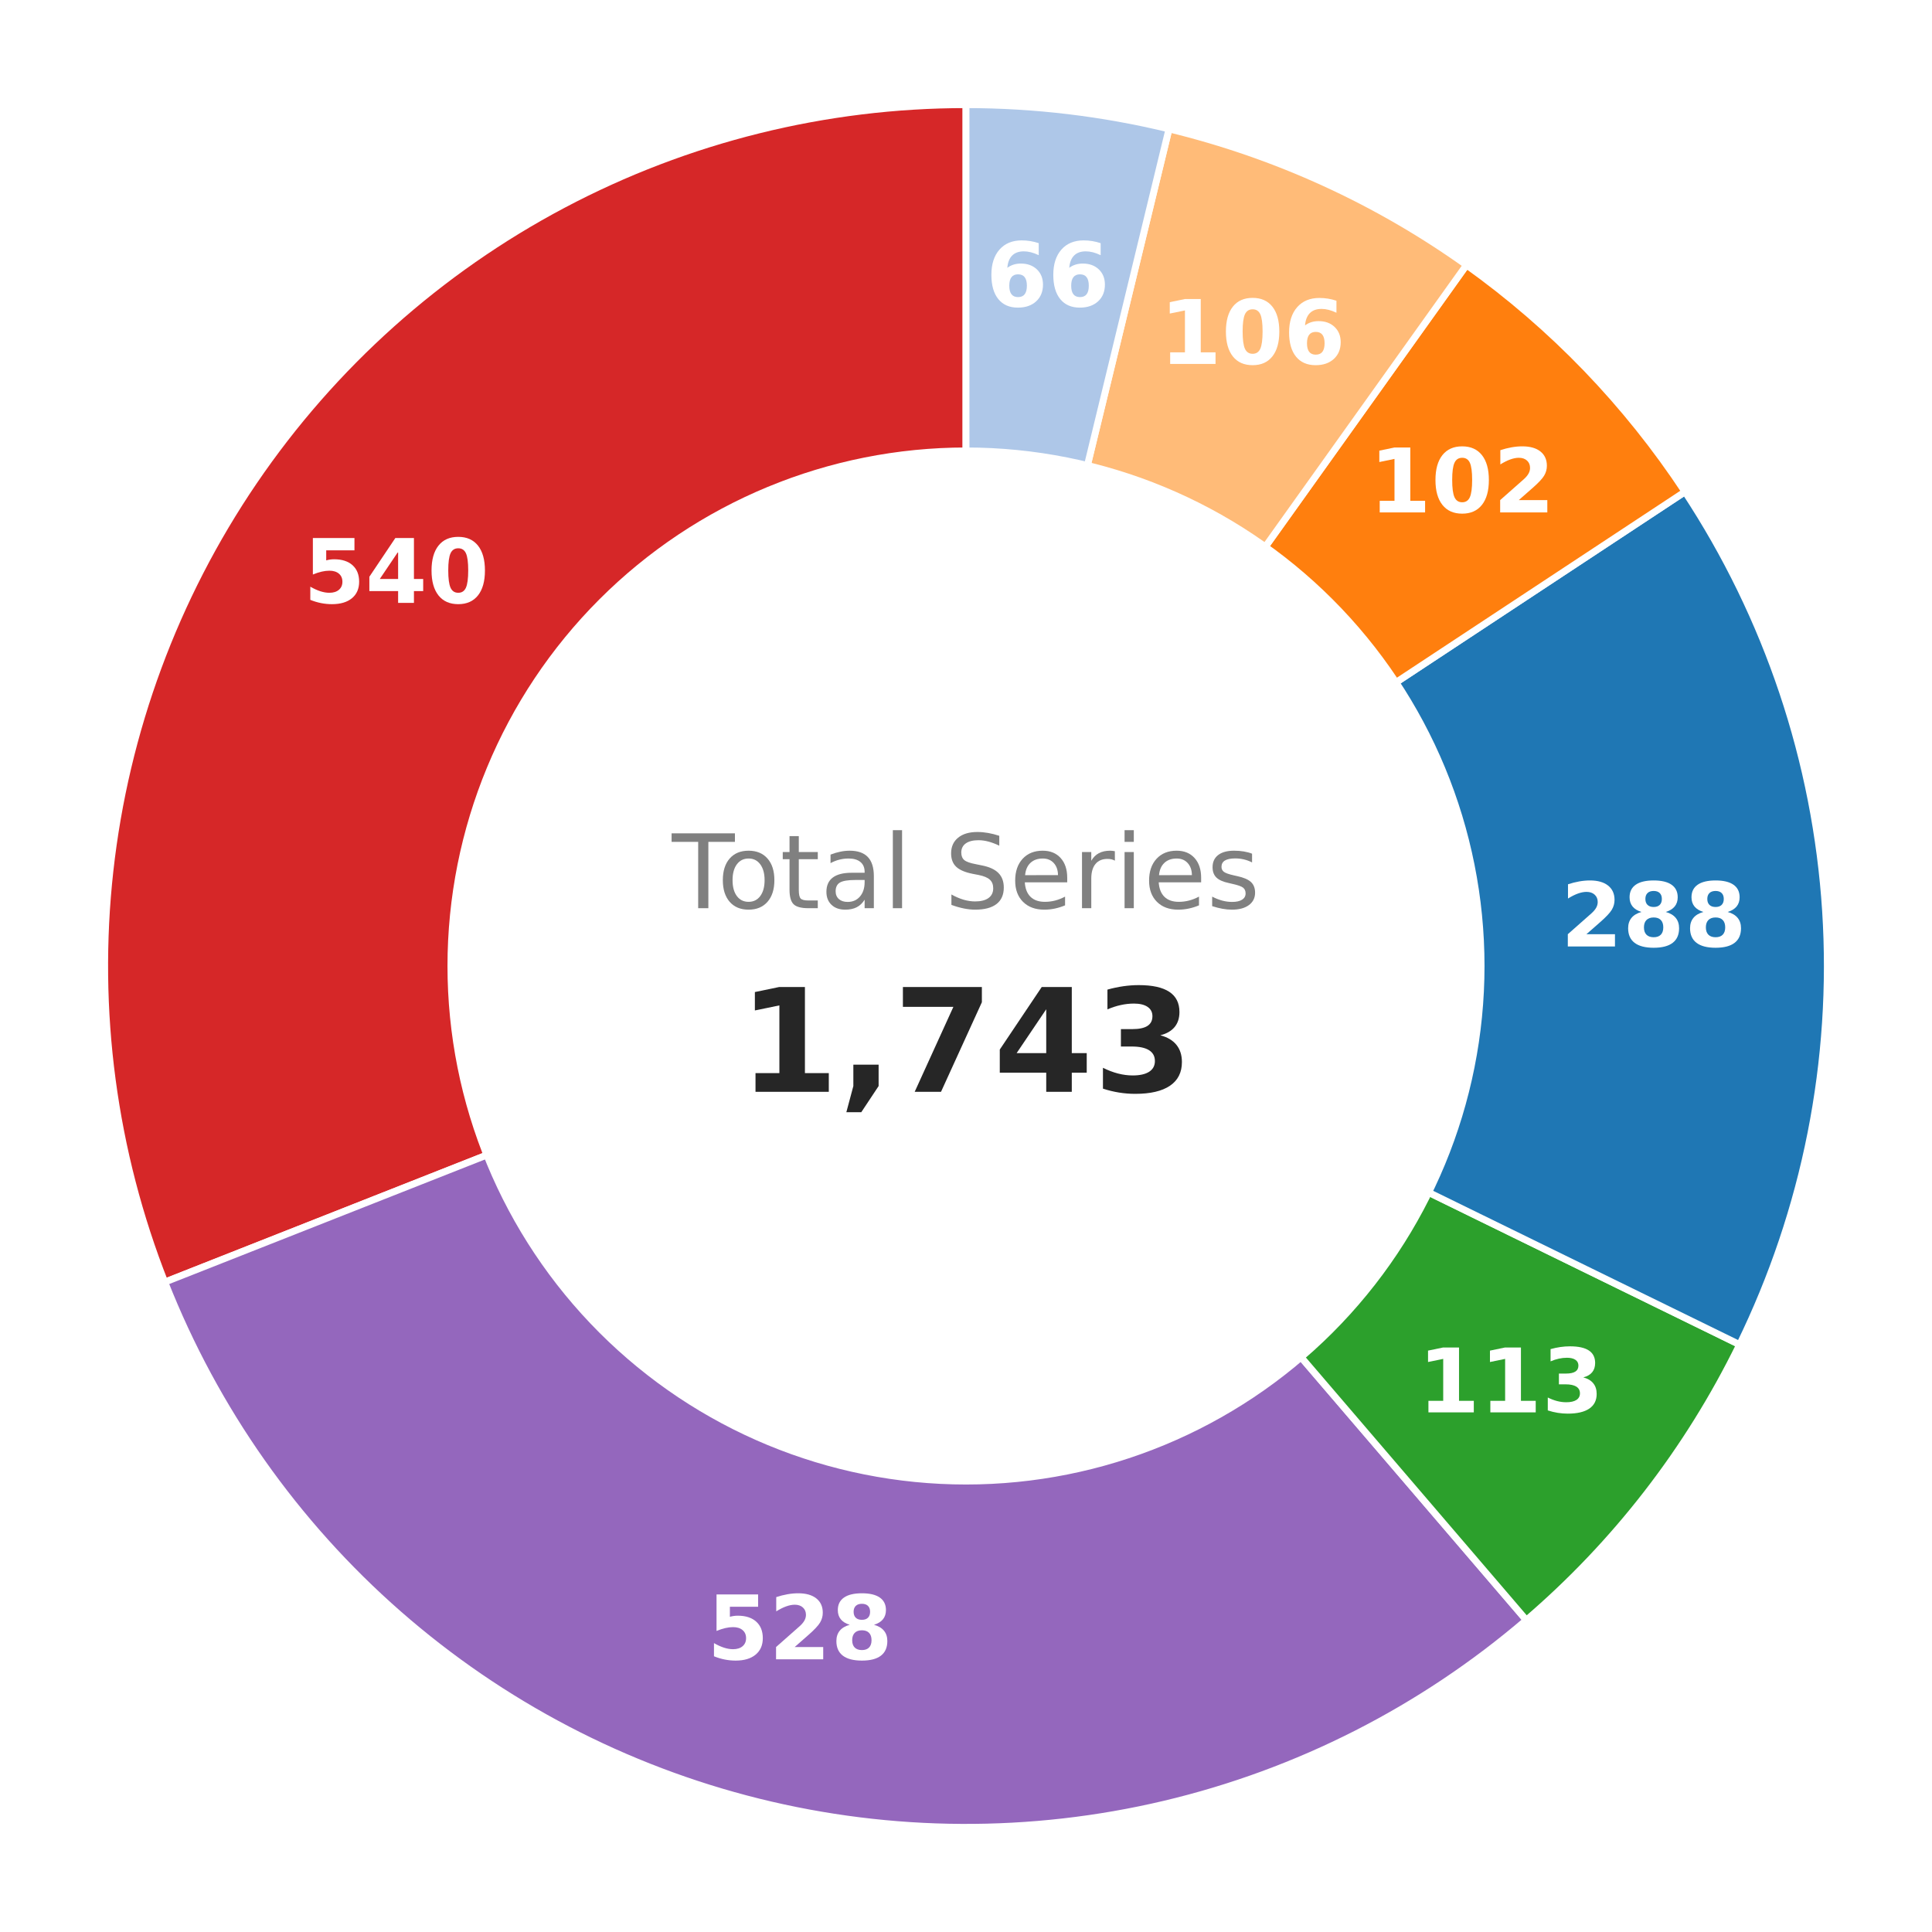
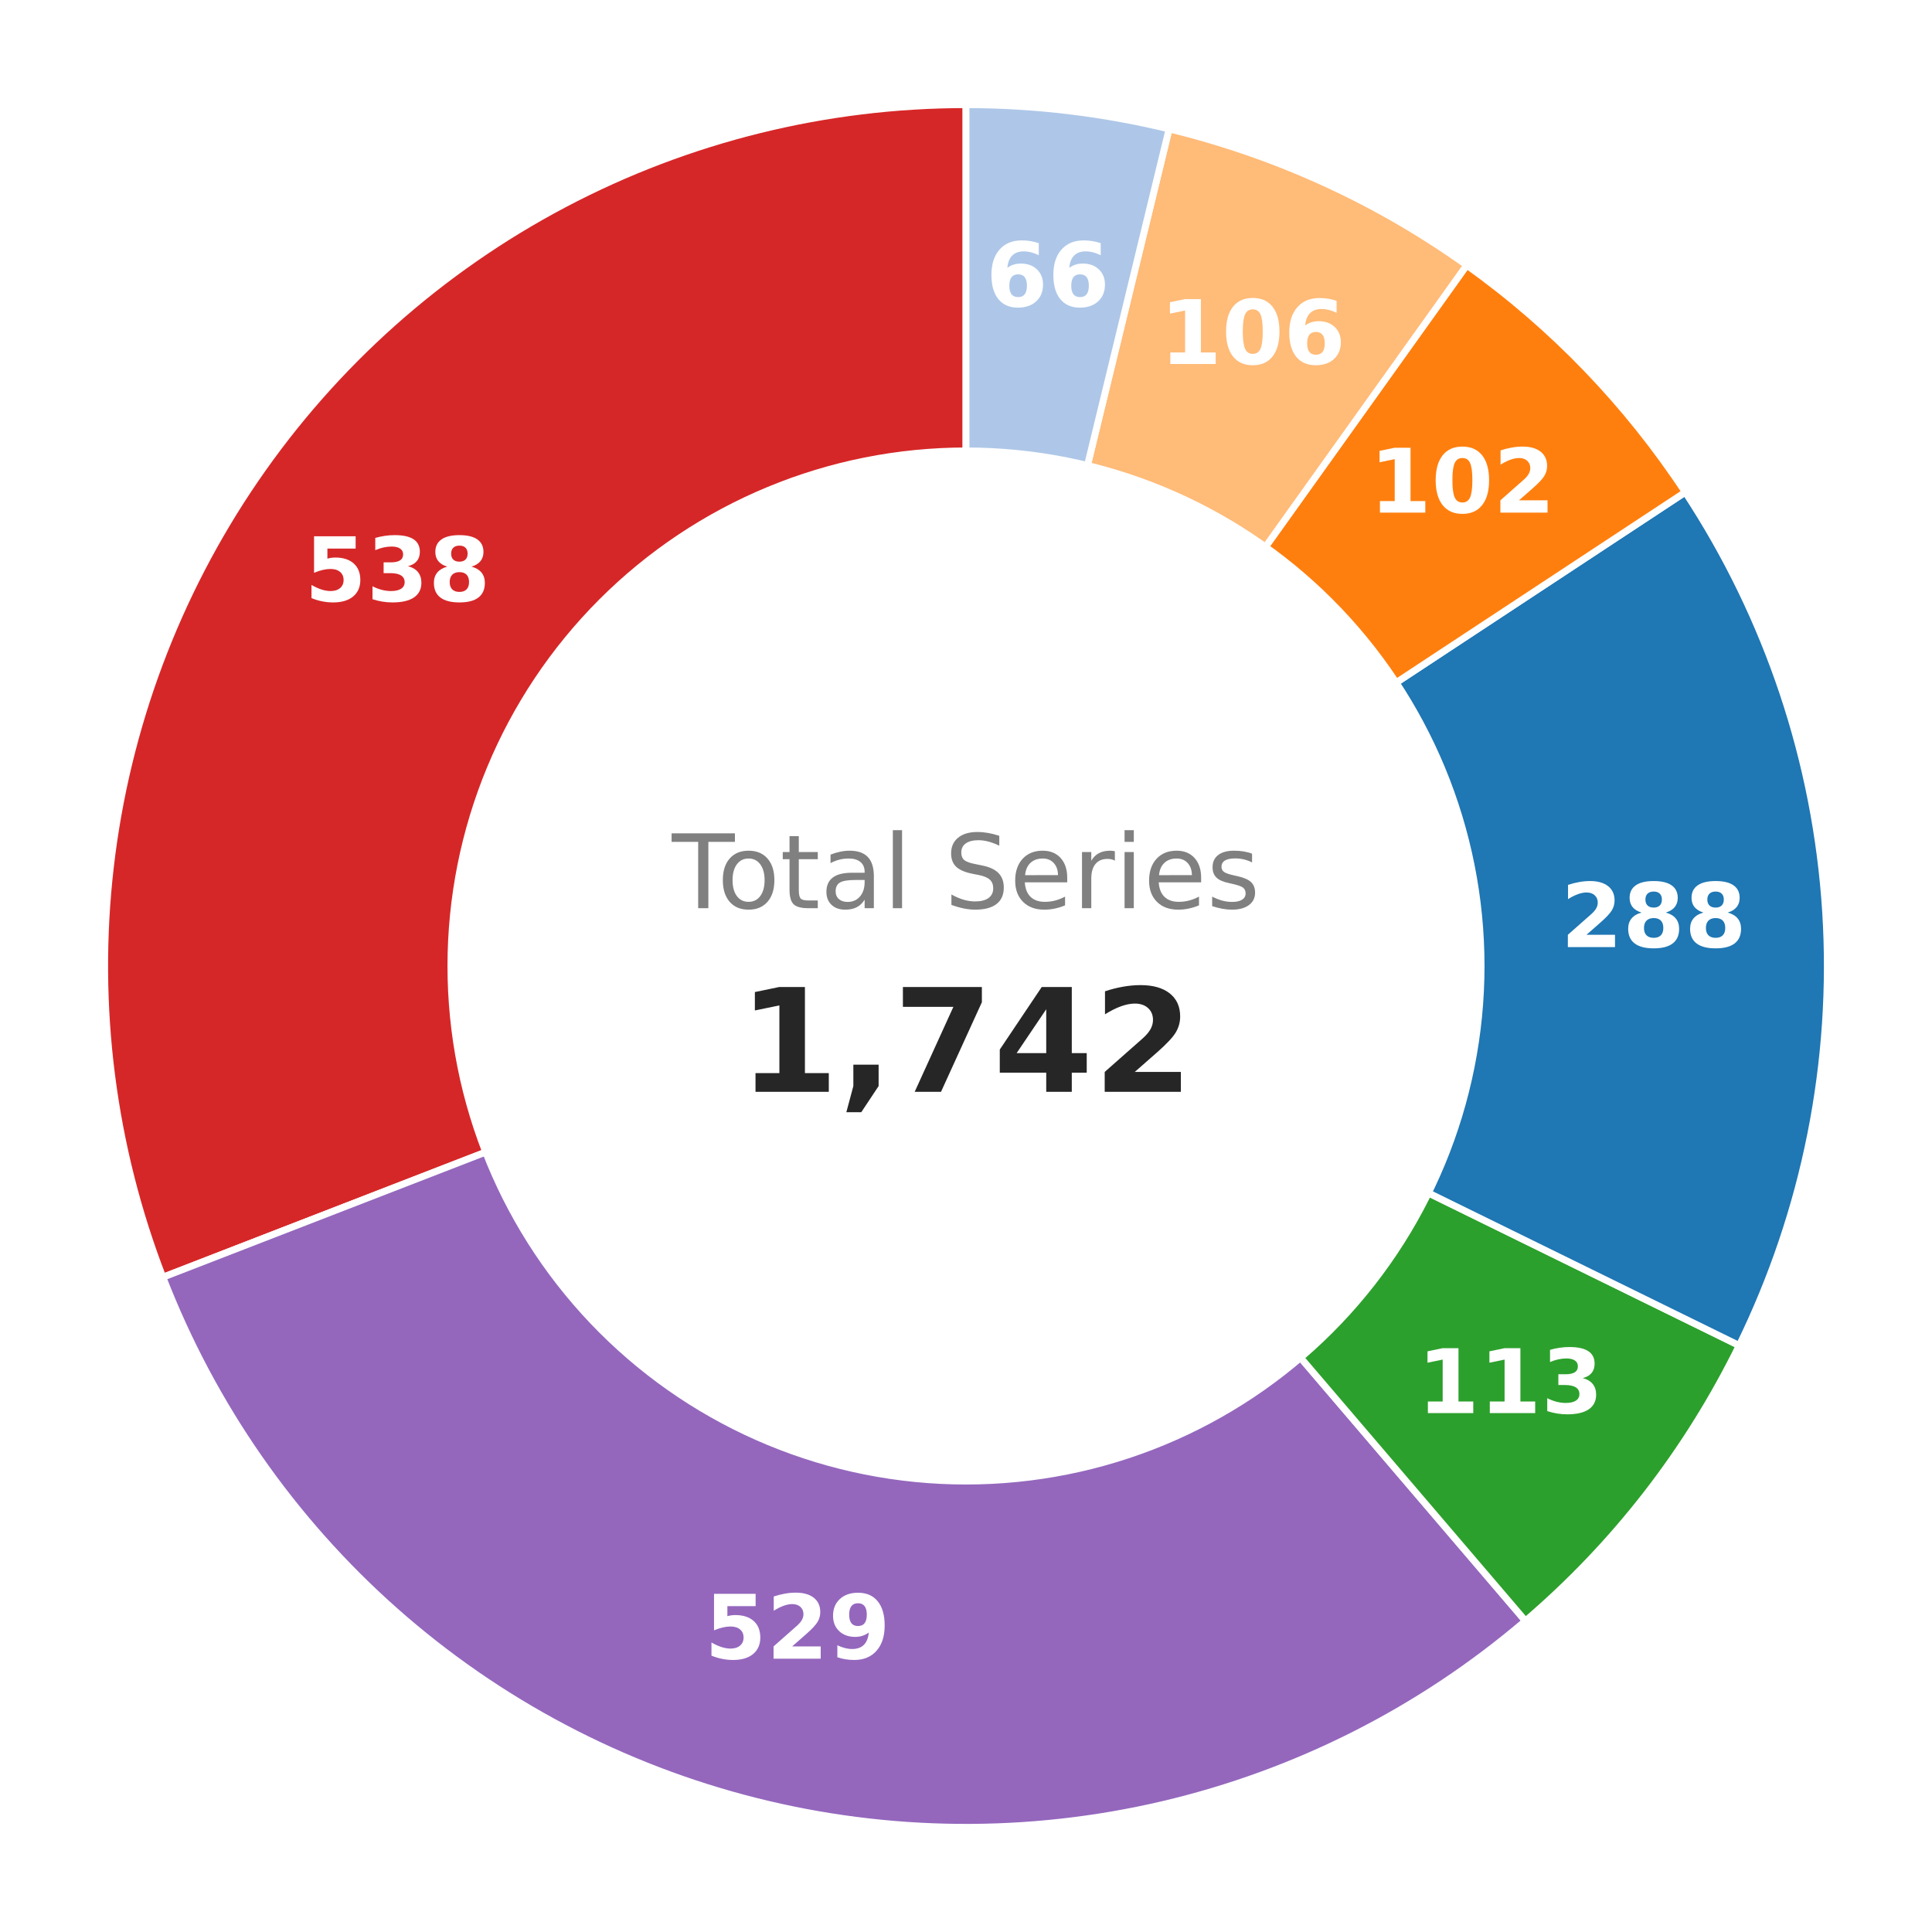
<svg xmlns="http://www.w3.org/2000/svg" xmlns:xlink="http://www.w3.org/1999/xlink" width="564.48pt" height="564.48pt" viewBox="0 0 564.48 564.48" version="1.1">
  <defs>
    <style type="text/css">*{stroke-linejoin: round; stroke-linecap: butt}</style>
  </defs>
  <g id="figure_1">
    <g id="patch_1">
      <path d="M 0 564.48  L 564.48 564.48  L 564.48 0  L 0 0  z " style="fill: #ffffff" />
    </g>
    <g id="axes_1">
      <g id="matplotlib.axis_1" />
      <g id="matplotlib.axis_2" />
      <g id="patch_2">
-         <path d="M 282.24 30.58  C 241.216 30.58 200.808 40.611 164.547 59.797  C 128.286 78.982 97.26 106.746 74.181 140.662  C 51.102 174.579 36.662 213.629 32.124 254.401  C 27.586 295.173 33.086 336.443 48.142 374.604  L 282.24 282.24  z " style="fill: #d62728; stroke: #ffffff; stroke-width: 2; stroke-linejoin: miter" />
+         <path d="M 282.24 30.58  C 241.346 30.58 201.062 40.548 164.886 59.618  C 128.71 78.687 97.722 106.29 74.613 140.029  C 51.505 173.768 36.964 212.636 32.254 253.258  C 27.545 293.88 32.807 335.044 47.584 373.175  L 282.24 282.24  z " style="fill: #d62728; stroke: #ffffff; stroke-width: 2; stroke-linejoin: miter" />
      </g>
      <g id="patch_3">
-         <path d="M 48.142 374.604  C 62.861 411.909 86.286 445.161 116.458 471.579  C 146.63 497.997 182.685 516.825 221.607 526.487  C 260.53 536.149 301.203 536.369 340.228 527.128  C 379.252 517.888 415.508 499.451 445.964 473.361  L 282.24 282.24  z " style="fill: #9467bd; stroke: #ffffff; stroke-width: 2; stroke-linejoin: miter" />
+         <path d="M 47.584 373.175  C 62.111 410.662 85.412 444.128 115.528 470.761  C 145.645 497.394 181.71 516.426 220.693 526.258  C 259.675 536.09 300.452 536.44 339.598 527.277  C 378.743 518.114 415.129 499.702 445.697 473.589  L 282.24 282.24  z " style="fill: #9467bd; stroke: #ffffff; stroke-width: 2; stroke-linejoin: miter" />
      </g>
      <g id="patch_4">
-         <path d="M 445.964 473.361  C 458.951 462.236 470.77 449.816 481.238 436.294  C 491.706 422.773 500.768 408.219 508.285 392.86  L 282.24 282.24  z " style="fill: #2ca02c; stroke: #ffffff; stroke-width: 2; stroke-linejoin: miter" />
+         <path d="M 445.697 473.589  C 458.707 462.476 470.549 450.065 481.04 436.549  C 491.532 423.033 500.617 408.482 508.156 393.122  L 282.24 282.24  z " style="fill: #2ca02c; stroke: #ffffff; stroke-width: 2; stroke-linejoin: miter" />
      </g>
      <g id="patch_5">
-         <path d="M 508.285 392.86  C 527.532 353.529 536.185 309.847 533.385 266.149  C 530.585 222.45 516.428 180.23 492.319 143.677  L 282.24 282.24  z " style="fill: #1f77b4; stroke: #ffffff; stroke-width: 2; stroke-linejoin: miter" />
+         <path d="M 508.156 393.122  C 527.46 353.791 536.163 310.092 533.399 266.366  C 530.635 222.64 516.5 180.384 492.397 143.796  L 282.24 282.24  z " style="fill: #1f77b4; stroke: #ffffff; stroke-width: 2; stroke-linejoin: miter" />
      </g>
      <g id="patch_6">
-         <path d="M 492.319 143.677  C 483.821 130.794 474.157 118.72 463.448 107.607  C 452.738 96.495 441.029 86.391 428.469 77.423  L 282.24 282.24  z " style="fill: #ff7f0e; stroke: #ffffff; stroke-width: 2; stroke-linejoin: miter" />
+         <path d="M 492.397 143.796  C 483.902 130.901 474.238 118.815 463.528 107.691  C 452.818 96.567 441.106 86.453 428.542 77.476  L 282.24 282.24  z " style="fill: #ff7f0e; stroke: #ffffff; stroke-width: 2; stroke-linejoin: miter" />
      </g>
      <g id="patch_7">
-         <path d="M 428.469 77.423  C 415.415 68.104 401.5 60.053 386.915 53.382  C 372.329 46.711 357.138 41.449 341.551 37.669  L 282.24 282.24  z " style="fill: #ffbb78; stroke: #ffffff; stroke-width: 2; stroke-linejoin: miter" />
+         <path d="M 428.542 77.476  C 415.484 68.146 401.564 60.087 386.971 53.408  C 372.378 46.729 357.18 41.462 341.584 37.677  L 282.24 282.24  z " style="fill: #ffbb78; stroke: #ffffff; stroke-width: 2; stroke-linejoin: miter" />
      </g>
      <g id="patch_8">
-         <path d="M 341.551 37.669  C 331.85 35.317 322.018 33.543 312.107 32.359  C 302.195 31.174 292.222 30.58 282.24 30.58  L 282.24 282.24  z " style="fill: #aec7e8; stroke: #ffffff; stroke-width: 2; stroke-linejoin: miter" />
+         <path d="M 341.584 37.677  C 331.878 35.322 322.041 33.547 312.124 32.361  C 302.207 31.175 292.228 30.58 282.24 30.58  L 282.24 282.24  z " style="fill: #aec7e8; stroke: #ffffff; stroke-width: 2; stroke-linejoin: miter" />
      </g>
      <g id="patch_9">
-         <path d="M 282.24 433.236  C 322.285 433.236 360.694 417.326 389.01 389.011  C 417.326 360.695 433.236 322.285 433.236 282.24  C 433.236 242.196 417.326 203.786 389.01 175.47  C 360.694 147.154 322.285 131.244 282.24 131.244  C 242.195 131.244 203.785 147.154 175.47 175.47  C 147.154 203.786 131.244 242.196 131.244 282.24  C 131.244 322.285 147.154 360.695 175.47 389.011  C 203.785 417.326 242.195 433.236 282.24 433.236  z " clip-path="url(#p1afae24720)" style="fill: #ffffff; stroke: #ffffff; stroke-linejoin: miter" />
+         <path d="M 282.24 433.236  C 322.285 433.236 360.694 417.326 389.01 389.011  C 417.326 360.695 433.236 322.285 433.236 282.24  C 433.236 242.196 417.326 203.786 389.01 175.47  C 360.694 147.154 322.285 131.244 282.24 131.244  C 242.195 131.244 203.785 147.154 175.47 175.47  C 147.154 203.786 131.244 242.196 131.244 282.24  C 131.244 322.285 147.154 360.695 175.47 389.011  C 203.785 417.326 242.195 433.236 282.24 433.236  z " clip-path="url(#p1d657bf684)" style="fill: #ffffff; stroke: #ffffff; stroke-linejoin: miter" />
      </g>
      <g id="text_1">
-         <g style="fill: #ffffff" transform="translate(88.6573 176.1524) scale(0.26 -0.26)">
+         <g style="fill: #ffffff" transform="translate(89.0033 175.6456) scale(0.26 -0.26)">
          <defs>
            <path id="DejaVuSans-Bold-35" d="M 678 4666  L 3669 4666  L 3669 3781  L 1638 3781  L 1638 3059  Q 1775 3097 1914 3117  Q 2053 3138 2203 3138  Q 3056 3138 3531 2711  Q 4006 2284 4006 1522  Q 4006 766 3489 337  Q 2972 -91 2053 -91  Q 1656 -91 1267 -14  Q 878 63 494 219  L 494 1166  Q 875 947 1217 837  Q 1559 728 1863 728  Q 2300 728 2551 942  Q 2803 1156 2803 1522  Q 2803 1891 2551 2103  Q 2300 2316 1863 2316  Q 1603 2316 1309 2248  Q 1016 2181 678 2041  L 678 4666  z " transform="scale(0.015625)" />
-             <path id="DejaVuSans-Bold-34" d="M 2356 3675  L 1038 1722  L 2356 1722  L 2356 3675  z M 2156 4666  L 3494 4666  L 3494 1722  L 4159 1722  L 4159 850  L 3494 850  L 3494 0  L 2356 0  L 2356 850  L 288 850  L 288 1881  L 2156 4666  z " transform="scale(0.015625)" />
-             <path id="DejaVuSans-Bold-30" d="M 2944 2338  Q 2944 3213 2780 3570  Q 2616 3928 2228 3928  Q 1841 3928 1675 3570  Q 1509 3213 1509 2338  Q 1509 1453 1675 1090  Q 1841 728 2228 728  Q 2613 728 2778 1090  Q 2944 1453 2944 2338  z M 4147 2328  Q 4147 1169 3647 539  Q 3147 -91 2228 -91  Q 1306 -91 806 539  Q 306 1169 306 2328  Q 306 3491 806 4120  Q 1306 4750 2228 4750  Q 3147 4750 3647 4120  Q 4147 3491 4147 2328  z " transform="scale(0.015625)" />
+             <path id="DejaVuSans-Bold-33" d="M 2981 2516  Q 3453 2394 3698 2092  Q 3944 1791 3944 1325  Q 3944 631 3412 270  Q 2881 -91 1863 -91  Q 1503 -91 1142 -33  Q 781 25 428 141  L 428 1069  Q 766 900 1098 814  Q 1431 728 1753 728  Q 2231 728 2486 893  Q 2741 1059 2741 1369  Q 2741 1688 2480 1852  Q 2219 2016 1709 2016  L 1228 2016  L 1228 2791  L 1734 2791  Q 2188 2791 2409 2933  Q 2631 3075 2631 3366  Q 2631 3634 2415 3781  Q 2200 3928 1806 3928  Q 1516 3928 1219 3862  Q 922 3797 628 3669  L 628 4550  Q 984 4650 1334 4700  Q 1684 4750 2022 4750  Q 2931 4750 3382 4451  Q 3834 4153 3834 3553  Q 3834 3144 3618 2883  Q 3403 2622 2981 2516  z " transform="scale(0.015625)" />
+             <path id="DejaVuSans-Bold-38" d="M 2228 2088  Q 1891 2088 1709 1903  Q 1528 1719 1528 1375  Q 1528 1031 1709 848  Q 1891 666 2228 666  Q 2563 666 2741 848  Q 2919 1031 2919 1375  Q 2919 1722 2741 1905  Q 2563 2088 2228 2088  z M 1350 2484  Q 925 2613 709 2878  Q 494 3144 494 3541  Q 494 4131 934 4440  Q 1375 4750 2228 4750  Q 3075 4750 3515 4442  Q 3956 4134 3956 3541  Q 3956 3144 3739 2878  Q 3522 2613 3097 2484  Q 3572 2353 3814 2058  Q 4056 1763 4056 1313  Q 4056 619 3595 264  Q 3134 -91 2228 -91  Q 1319 -91 855 264  Q 391 619 391 1313  Q 391 1763 633 2058  Q 875 2353 1350 2484  z M 1631 3419  Q 1631 3141 1786 2991  Q 1941 2841 2228 2841  Q 2509 2841 2662 2991  Q 2816 3141 2816 3419  Q 2816 3697 2662 3845  Q 2509 3994 2228 3994  Q 1941 3994 1786 3844  Q 1631 3694 1631 3419  z " transform="scale(0.015625)" />
          </defs>
          <use xlink:href="#DejaVuSans-Bold-35" />
-           <use xlink:href="#DejaVuSans-Bold-34" x="69.58" />
-           <use xlink:href="#DejaVuSans-Bold-30" x="139.16" />
+           <use xlink:href="#DejaVuSans-Bold-33" x="69.58" />
+           <use xlink:href="#DejaVuSans-Bold-38" x="139.16" />
        </g>
      </g>
      <g id="text_2">
-         <g style="fill: #ffffff" transform="translate(206.5984 484.812) scale(0.26 -0.26)">
+         <g style="fill: #ffffff" transform="translate(205.8667 484.6289) scale(0.26 -0.26)">
          <defs>
            <path id="DejaVuSans-Bold-32" d="M 1844 884  L 3897 884  L 3897 0  L 506 0  L 506 884  L 2209 2388  Q 2438 2594 2547 2791  Q 2656 2988 2656 3200  Q 2656 3528 2436 3728  Q 2216 3928 1850 3928  Q 1569 3928 1234 3808  Q 900 3688 519 3450  L 519 4475  Q 925 4609 1322 4679  Q 1719 4750 2100 4750  Q 2938 4750 3402 4381  Q 3866 4013 3866 3353  Q 3866 2972 3669 2642  Q 3472 2313 2841 1759  L 1844 884  z " transform="scale(0.015625)" />
-             <path id="DejaVuSans-Bold-38" d="M 2228 2088  Q 1891 2088 1709 1903  Q 1528 1719 1528 1375  Q 1528 1031 1709 848  Q 1891 666 2228 666  Q 2563 666 2741 848  Q 2919 1031 2919 1375  Q 2919 1722 2741 1905  Q 2563 2088 2228 2088  z M 1350 2484  Q 925 2613 709 2878  Q 494 3144 494 3541  Q 494 4131 934 4440  Q 1375 4750 2228 4750  Q 3075 4750 3515 4442  Q 3956 4134 3956 3541  Q 3956 3144 3739 2878  Q 3522 2613 3097 2484  Q 3572 2353 3814 2058  Q 4056 1763 4056 1313  Q 4056 619 3595 264  Q 3134 -91 2228 -91  Q 1319 -91 855 264  Q 391 619 391 1313  Q 391 1763 633 2058  Q 875 2353 1350 2484  z M 1631 3419  Q 1631 3141 1786 2991  Q 1941 2841 2228 2841  Q 2509 2841 2662 2991  Q 2816 3141 2816 3419  Q 2816 3697 2662 3845  Q 2509 3994 2228 3994  Q 1941 3994 1786 3844  Q 1631 3694 1631 3419  z " transform="scale(0.015625)" />
+             <path id="DejaVuSans-Bold-39" d="M 641 103  L 641 966  Q 928 831 1190 764  Q 1453 697 1709 697  Q 2247 697 2547 995  Q 2847 1294 2900 1881  Q 2688 1725 2447 1647  Q 2206 1569 1925 1569  Q 1209 1569 770 1986  Q 331 2403 331 3084  Q 331 3838 820 4291  Q 1309 4744 2131 4744  Q 3044 4744 3544 4128  Q 4044 3513 4044 2388  Q 4044 1231 3459 570  Q 2875 -91 1856 -91  Q 1528 -91 1228 -42  Q 928 6 641 103  z M 2125 2350  Q 2441 2350 2600 2554  Q 2759 2759 2759 3169  Q 2759 3575 2600 3781  Q 2441 3988 2125 3988  Q 1809 3988 1650 3781  Q 1491 3575 1491 3169  Q 1491 2759 1650 2554  Q 1809 2350 2125 2350  z " transform="scale(0.015625)" />
          </defs>
          <use xlink:href="#DejaVuSans-Bold-35" />
          <use xlink:href="#DejaVuSans-Bold-32" x="69.58" />
-           <use xlink:href="#DejaVuSans-Bold-38" x="139.16" />
+           <use xlink:href="#DejaVuSans-Bold-39" x="139.16" />
        </g>
      </g>
      <g id="text_3">
-         <g style="fill: #ffffff" transform="translate(414.3027 412.6579) scale(0.26 -0.26)">
+         <g style="fill: #ffffff" transform="translate(414.1448 412.8616) scale(0.26 -0.26)">
          <defs>
            <path id="DejaVuSans-Bold-31" d="M 750 831  L 1813 831  L 1813 3847  L 722 3622  L 722 4441  L 1806 4666  L 2950 4666  L 2950 831  L 4013 831  L 4013 0  L 750 0  L 750 831  z " transform="scale(0.015625)" />
-             <path id="DejaVuSans-Bold-33" d="M 2981 2516  Q 3453 2394 3698 2092  Q 3944 1791 3944 1325  Q 3944 631 3412 270  Q 2881 -91 1863 -91  Q 1503 -91 1142 -33  Q 781 25 428 141  L 428 1069  Q 766 900 1098 814  Q 1431 728 1753 728  Q 2231 728 2486 893  Q 2741 1059 2741 1369  Q 2741 1688 2480 1852  Q 2219 2016 1709 2016  L 1228 2016  L 1228 2791  L 1734 2791  Q 2188 2791 2409 2933  Q 2631 3075 2631 3366  Q 2631 3634 2415 3781  Q 2200 3928 1806 3928  Q 1516 3928 1219 3862  Q 922 3797 628 3669  L 628 4550  Q 984 4650 1334 4700  Q 1684 4750 2022 4750  Q 2931 4750 3382 4451  Q 3834 4153 3834 3553  Q 3834 3144 3618 2883  Q 3403 2622 2981 2516  z " transform="scale(0.015625)" />
          </defs>
          <use xlink:href="#DejaVuSans-Bold-31" />
          <use xlink:href="#DejaVuSans-Bold-31" x="69.58" />
          <use xlink:href="#DejaVuSans-Bold-33" x="139.16" />
        </g>
      </g>
      <g id="text_4">
-         <g style="fill: #ffffff" transform="translate(456.0206 276.5413) scale(0.26 -0.26)">
+         <g style="fill: #ffffff" transform="translate(456.0316 276.7151) scale(0.26 -0.26)">
          <use xlink:href="#DejaVuSans-Bold-32" />
          <use xlink:href="#DejaVuSans-Bold-38" x="69.58" />
          <use xlink:href="#DejaVuSans-Bold-38" x="139.16" />
        </g>
      </g>
      <g id="text_5">
-         <g style="fill: #ffffff" transform="translate(400.0705 149.7083) scale(0.26 -0.26)">
+         <g style="fill: #ffffff" transform="translate(400.135 149.7752) scale(0.26 -0.26)">
+           <defs>
+             <path id="DejaVuSans-Bold-30" d="M 2944 2338  Q 2944 3213 2780 3570  Q 2616 3928 2228 3928  Q 1841 3928 1675 3570  Q 1509 3213 1509 2338  Q 1509 1453 1675 1090  Q 1841 728 2228 728  Q 2613 728 2778 1090  Q 2944 1453 2944 2338  z M 4147 2328  Q 4147 1169 3647 539  Q 3147 -91 2228 -91  Q 1306 -91 806 539  Q 306 1169 306 2328  Q 306 3491 806 4120  Q 1306 4750 2228 4750  Q 3147 4750 3647 4120  Q 4147 3491 4147 2328  z " transform="scale(0.015625)" />
+           </defs>
          <use xlink:href="#DejaVuSans-Bold-31" />
          <use xlink:href="#DejaVuSans-Bold-30" x="69.58" />
          <use xlink:href="#DejaVuSans-Bold-32" x="139.16" />
        </g>
      </g>
      <g id="text_6">
-         <g style="fill: #ffffff" transform="translate(338.8442 106.3281) scale(0.26 -0.26)">
+         <g style="fill: #ffffff" transform="translate(338.8893 106.3487) scale(0.26 -0.26)">
          <defs>
            <path id="DejaVuSans-Bold-36" d="M 2316 2303  Q 2000 2303 1842 2098  Q 1684 1894 1684 1484  Q 1684 1075 1842 870  Q 2000 666 2316 666  Q 2634 666 2792 870  Q 2950 1075 2950 1484  Q 2950 1894 2792 2098  Q 2634 2303 2316 2303  z M 3803 4544  L 3803 3681  Q 3506 3822 3243 3889  Q 2981 3956 2731 3956  Q 2194 3956 1894 3657  Q 1594 3359 1544 2772  Q 1750 2925 1990 3001  Q 2231 3078 2516 3078  Q 3231 3078 3670 2659  Q 4109 2241 4109 1563  Q 4109 813 3618 361  Q 3128 -91 2303 -91  Q 1394 -91 895 523  Q 397 1138 397 2266  Q 397 3422 980 4083  Q 1563 4744 2578 4744  Q 2900 4744 3203 4694  Q 3506 4644 3803 4544  z " transform="scale(0.015625)" />
          </defs>
          <use xlink:href="#DejaVuSans-Bold-31" />
          <use xlink:href="#DejaVuSans-Bold-30" x="69.58" />
          <use xlink:href="#DejaVuSans-Bold-36" x="139.16" />
        </g>
      </g>
      <g id="text_7">
-         <g style="fill: #ffffff" transform="translate(288.0429 89.50933) scale(0.26 -0.26)">
+         <g style="fill: #ffffff" transform="translate(288.0566 89.51096) scale(0.26 -0.26)">
          <use xlink:href="#DejaVuSans-Bold-36" />
          <use xlink:href="#DejaVuSans-Bold-36" x="69.58" />
        </g>
      </g>
      <g id="text_8">
        <g style="fill: #808080" transform="translate(196.3134 265.3523) scale(0.3 -0.3)">
          <defs>
            <path id="DejaVuSans-54" d="M -19 4666  L 3928 4666  L 3928 4134  L 2272 4134  L 2272 0  L 1638 0  L 1638 4134  L -19 4134  L -19 4666  z " transform="scale(0.015625)" />
            <path id="DejaVuSans-6f" d="M 1959 3097  Q 1497 3097 1228 2736  Q 959 2375 959 1747  Q 959 1119 1226 758  Q 1494 397 1959 397  Q 2419 397 2687 759  Q 2956 1122 2956 1747  Q 2956 2369 2687 2733  Q 2419 3097 1959 3097  z M 1959 3584  Q 2709 3584 3137 3096  Q 3566 2609 3566 1747  Q 3566 888 3137 398  Q 2709 -91 1959 -91  Q 1206 -91 779 398  Q 353 888 353 1747  Q 353 2609 779 3096  Q 1206 3584 1959 3584  z " transform="scale(0.015625)" />
            <path id="DejaVuSans-74" d="M 1172 4494  L 1172 3500  L 2356 3500  L 2356 3053  L 1172 3053  L 1172 1153  Q 1172 725 1289 603  Q 1406 481 1766 481  L 2356 481  L 2356 0  L 1766 0  Q 1100 0 847 248  Q 594 497 594 1153  L 594 3053  L 172 3053  L 172 3500  L 594 3500  L 594 4494  L 1172 4494  z " transform="scale(0.015625)" />
            <path id="DejaVuSans-61" d="M 2194 1759  Q 1497 1759 1228 1600  Q 959 1441 959 1056  Q 959 750 1161 570  Q 1363 391 1709 391  Q 2188 391 2477 730  Q 2766 1069 2766 1631  L 2766 1759  L 2194 1759  z M 3341 1997  L 3341 0  L 2766 0  L 2766 531  Q 2569 213 2275 61  Q 1981 -91 1556 -91  Q 1019 -91 701 211  Q 384 513 384 1019  Q 384 1609 779 1909  Q 1175 2209 1959 2209  L 2766 2209  L 2766 2266  Q 2766 2663 2505 2880  Q 2244 3097 1772 3097  Q 1472 3097 1187 3025  Q 903 2953 641 2809  L 641 3341  Q 956 3463 1253 3523  Q 1550 3584 1831 3584  Q 2591 3584 2966 3190  Q 3341 2797 3341 1997  z " transform="scale(0.015625)" />
            <path id="DejaVuSans-6c" d="M 603 4863  L 1178 4863  L 1178 0  L 603 0  L 603 4863  z " transform="scale(0.015625)" />
            <path id="DejaVuSans-20" transform="scale(0.015625)" />
            <path id="DejaVuSans-53" d="M 3425 4513  L 3425 3897  Q 3066 4069 2747 4153  Q 2428 4238 2131 4238  Q 1616 4238 1336 4038  Q 1056 3838 1056 3469  Q 1056 3159 1242 3001  Q 1428 2844 1947 2747  L 2328 2669  Q 3034 2534 3370 2195  Q 3706 1856 3706 1288  Q 3706 609 3251 259  Q 2797 -91 1919 -91  Q 1588 -91 1214 -16  Q 841 59 441 206  L 441 856  Q 825 641 1194 531  Q 1563 422 1919 422  Q 2459 422 2753 634  Q 3047 847 3047 1241  Q 3047 1584 2836 1778  Q 2625 1972 2144 2069  L 1759 2144  Q 1053 2284 737 2584  Q 422 2884 422 3419  Q 422 4038 858 4394  Q 1294 4750 2059 4750  Q 2388 4750 2728 4690  Q 3069 4631 3425 4513  z " transform="scale(0.015625)" />
            <path id="DejaVuSans-65" d="M 3597 1894  L 3597 1613  L 953 1613  Q 991 1019 1311 708  Q 1631 397 2203 397  Q 2534 397 2845 478  Q 3156 559 3463 722  L 3463 178  Q 3153 47 2828 -22  Q 2503 -91 2169 -91  Q 1331 -91 842 396  Q 353 884 353 1716  Q 353 2575 817 3079  Q 1281 3584 2069 3584  Q 2775 3584 3186 3129  Q 3597 2675 3597 1894  z M 3022 2063  Q 3016 2534 2758 2815  Q 2500 3097 2075 3097  Q 1594 3097 1305 2825  Q 1016 2553 972 2059  L 3022 2063  z " transform="scale(0.015625)" />
            <path id="DejaVuSans-72" d="M 2631 2963  Q 2534 3019 2420 3045  Q 2306 3072 2169 3072  Q 1681 3072 1420 2755  Q 1159 2438 1159 1844  L 1159 0  L 581 0  L 581 3500  L 1159 3500  L 1159 2956  Q 1341 3275 1631 3429  Q 1922 3584 2338 3584  Q 2397 3584 2469 3576  Q 2541 3569 2628 3553  L 2631 2963  z " transform="scale(0.015625)" />
            <path id="DejaVuSans-69" d="M 603 3500  L 1178 3500  L 1178 0  L 603 0  L 603 3500  z M 603 4863  L 1178 4863  L 1178 4134  L 603 4134  L 603 4863  z " transform="scale(0.015625)" />
            <path id="DejaVuSans-73" d="M 2834 3397  L 2834 2853  Q 2591 2978 2328 3040  Q 2066 3103 1784 3103  Q 1356 3103 1142 2972  Q 928 2841 928 2578  Q 928 2378 1081 2264  Q 1234 2150 1697 2047  L 1894 2003  Q 2506 1872 2764 1633  Q 3022 1394 3022 966  Q 3022 478 2636 193  Q 2250 -91 1575 -91  Q 1294 -91 989 -36  Q 684 19 347 128  L 347 722  Q 666 556 975 473  Q 1284 391 1588 391  Q 1994 391 2212 530  Q 2431 669 2431 922  Q 2431 1156 2273 1281  Q 2116 1406 1581 1522  L 1381 1569  Q 847 1681 609 1914  Q 372 2147 372 2553  Q 372 3047 722 3315  Q 1072 3584 1716 3584  Q 2034 3584 2315 3537  Q 2597 3491 2834 3397  z " transform="scale(0.015625)" />
          </defs>
          <use xlink:href="#DejaVuSans-54" />
          <use xlink:href="#DejaVuSans-6f" x="44.084" />
          <use xlink:href="#DejaVuSans-74" x="105.266" />
          <use xlink:href="#DejaVuSans-61" x="144.475" />
          <use xlink:href="#DejaVuSans-6c" x="205.754" />
          <use xlink:href="#DejaVuSans-20" x="233.537" />
          <use xlink:href="#DejaVuSans-53" x="265.324" />
          <use xlink:href="#DejaVuSans-65" x="328.801" />
          <use xlink:href="#DejaVuSans-72" x="390.324" />
          <use xlink:href="#DejaVuSans-69" x="431.438" />
          <use xlink:href="#DejaVuSans-65" x="459.221" />
          <use xlink:href="#DejaVuSans-73" x="520.744" />
        </g>
      </g>
      <g id="text_9">
        <g style="fill: #262626" transform="translate(215.8176 318.9956) scale(0.42 -0.42)">
          <defs>
            <path id="DejaVuSans-Bold-2c" d="M 653 1209  L 1778 1209  L 1778 256  L 1006 -909  L 341 -909  L 653 256  L 653 1209  z " transform="scale(0.015625)" />
            <path id="DejaVuSans-Bold-37" d="M 428 4666  L 3944 4666  L 3944 3988  L 2125 0  L 953 0  L 2675 3781  L 428 3781  L 428 4666  z " transform="scale(0.015625)" />
+             <path id="DejaVuSans-Bold-34" d="M 2356 3675  L 1038 1722  L 2356 1722  L 2356 3675  z M 2156 4666  L 3494 4666  L 3494 1722  L 4159 1722  L 4159 850  L 3494 850  L 3494 0  L 2356 0  L 2356 850  L 288 850  L 288 1881  L 2156 4666  z " transform="scale(0.015625)" />
          </defs>
          <use xlink:href="#DejaVuSans-Bold-31" />
          <use xlink:href="#DejaVuSans-Bold-2c" x="69.58" />
          <use xlink:href="#DejaVuSans-Bold-37" x="107.568" />
          <use xlink:href="#DejaVuSans-Bold-34" x="177.148" />
-           <use xlink:href="#DejaVuSans-Bold-33" x="246.729" />
+           <use xlink:href="#DejaVuSans-Bold-32" x="246.729" />
        </g>
      </g>
    </g>
  </g>
  <defs>
-     <clipPath id="p1afae24720">
+     <clipPath id="p1d657bf684">
      <rect x="7.2" y="7.2" width="550.08" height="550.08" />
    </clipPath>
  </defs>
</svg>
